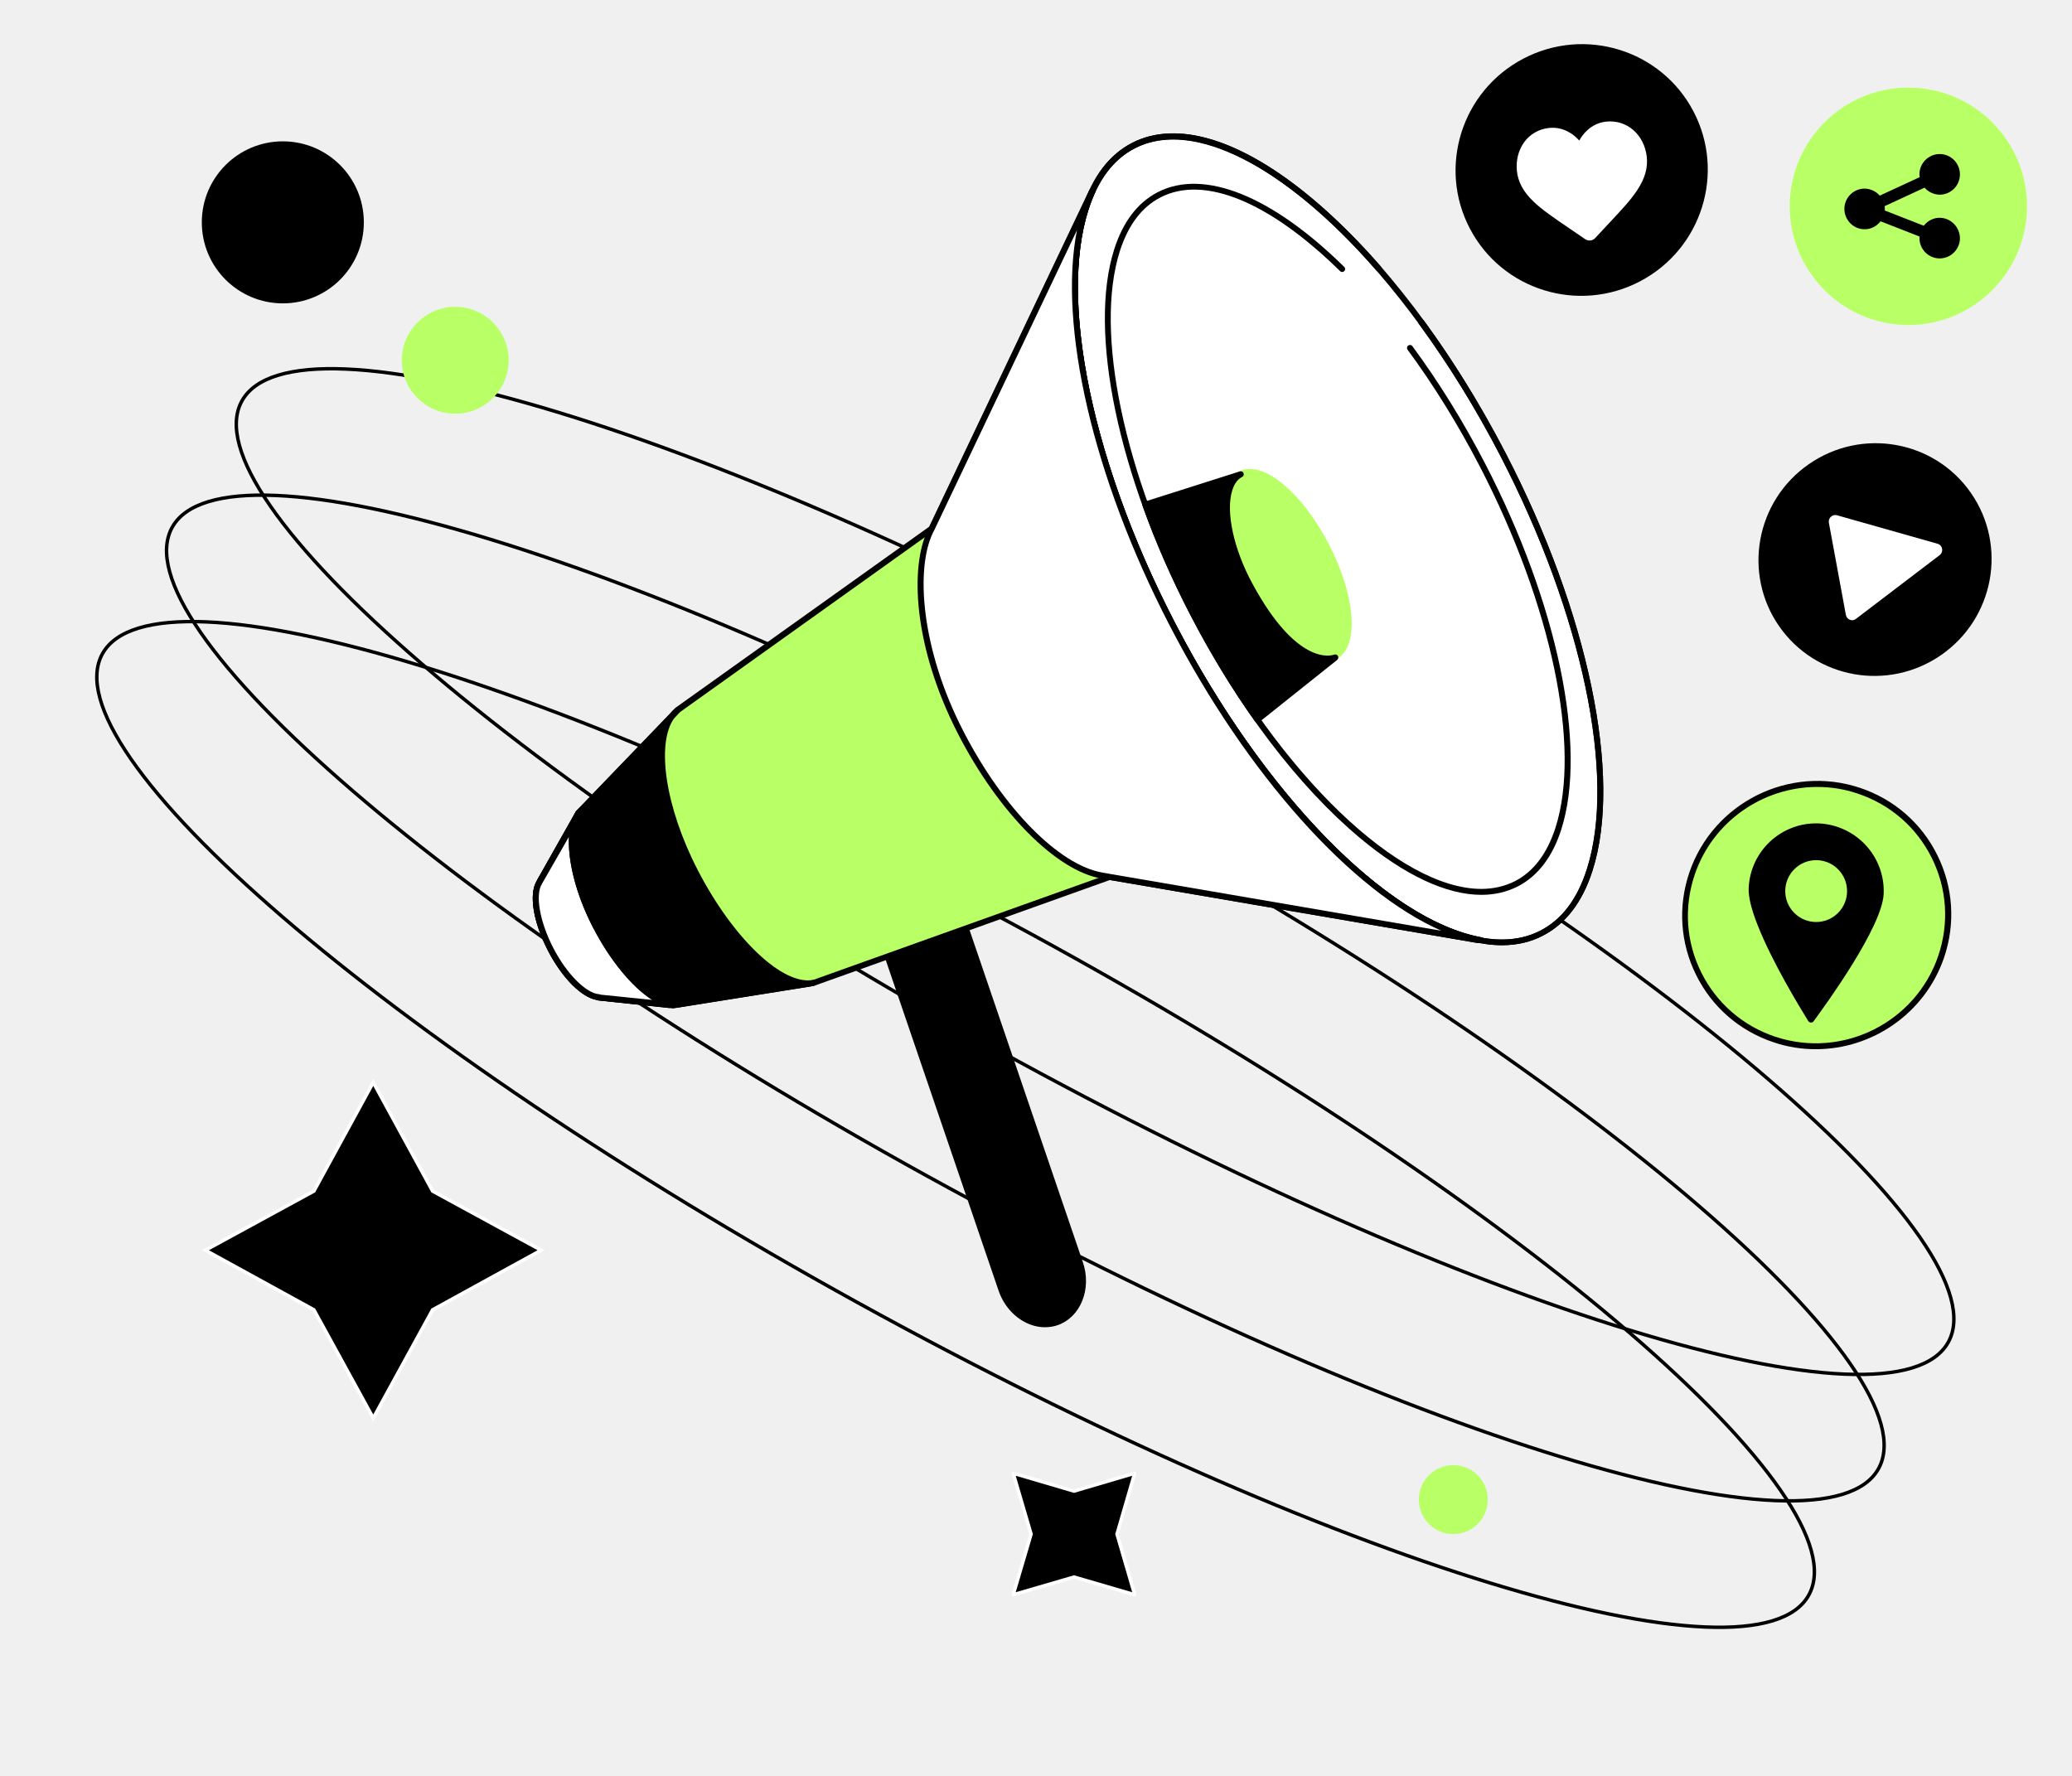
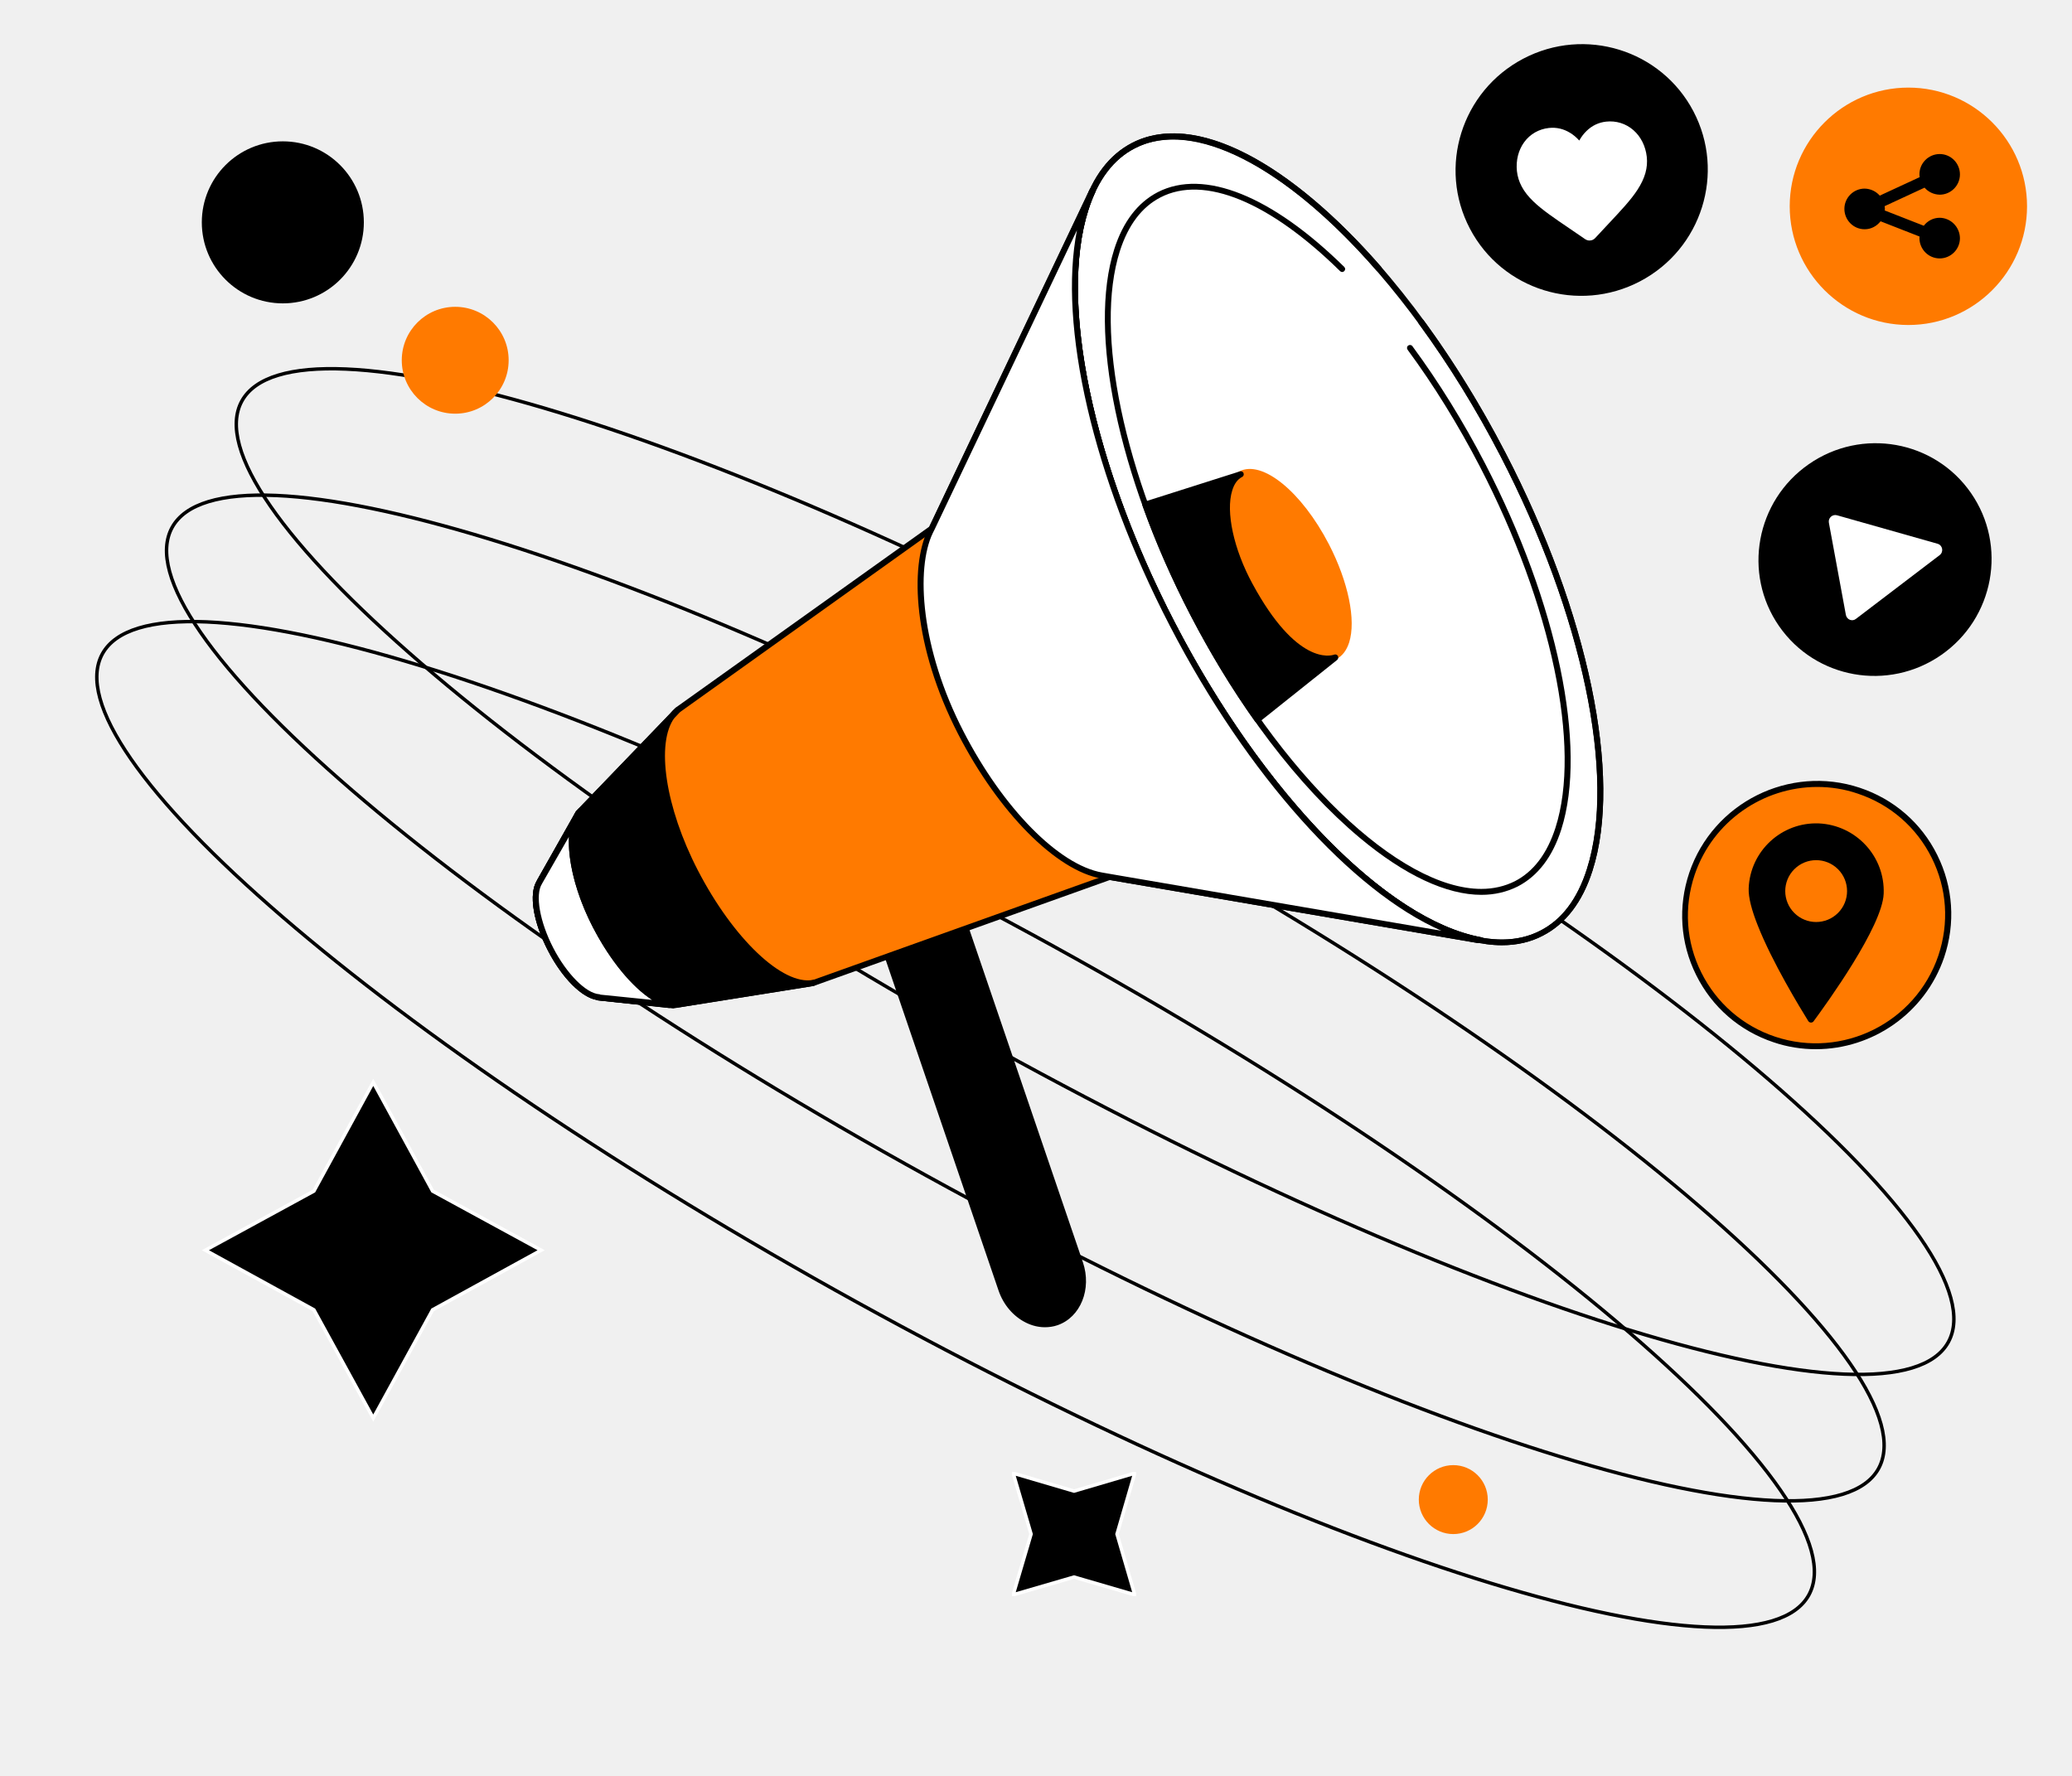
<svg xmlns="http://www.w3.org/2000/svg" width="601" height="515" viewBox="0 0 601 515" fill="none">
  <g clip-path="url(#clip0_332_1228)">
    <path d="M311.536 432.535L329.137 427.349L324.001 445L329.137 462.601L311.536 457.465L293.885 462.601L299.07 445L293.885 427.349L311.536 432.535Z" fill="black" stroke="white" stroke-miterlimit="10" />
  </g>
  <g clip-path="url(#clip1_332_1228)">
    <path d="M125.484 345.509L156.96 362.659L125.484 379.947L108.266 411.354L91.047 379.947L59.571 362.659L91.047 345.509L108.266 313.964L125.484 345.509Z" fill="black" stroke="white" stroke-miterlimit="10" />
  </g>
  <path d="M565.117 389.333C563.218 392.777 559.679 395.268 554.584 396.813C549.486 398.359 542.874 398.943 534.913 398.6C518.992 397.913 497.791 393.524 472.776 385.868C422.756 370.558 357.594 342.216 289.155 304.465C220.715 266.715 161.982 226.717 122.349 192.575C102.53 175.501 87.508 159.909 78.434 146.81C73.897 140.259 70.864 134.355 69.452 129.218C68.04 124.084 68.26 119.762 70.16 116.319C72.059 112.875 75.598 110.384 80.693 108.839C85.791 107.293 92.403 106.709 100.364 107.052C116.285 107.739 137.486 112.128 162.501 119.784C212.521 135.094 277.683 163.436 346.122 201.187C414.562 238.937 473.295 278.934 512.928 313.077C532.747 330.15 547.769 345.742 556.843 358.842C561.38 365.393 564.414 371.297 565.825 376.434C567.237 381.568 567.017 385.889 565.117 389.333Z" stroke="black" />
  <path d="M544.887 426.007C542.987 429.451 539.449 431.942 534.354 433.487C529.256 435.033 522.644 435.617 514.683 435.273C498.762 434.587 477.56 430.198 452.546 422.542C402.526 407.232 337.364 378.89 268.924 341.139C200.485 303.388 141.752 263.391 102.119 229.249C82.299 212.175 67.277 196.583 58.204 183.483C53.666 176.933 50.633 171.029 49.221 165.892C47.81 160.758 48.03 156.436 49.929 152.992C51.829 149.549 55.367 147.057 60.462 145.512C65.56 143.967 72.172 143.383 80.134 143.726C96.054 144.413 117.256 148.802 142.27 156.458C192.291 171.767 257.452 200.11 325.892 237.86C394.331 275.611 453.064 315.608 492.697 349.75C512.517 366.824 527.539 382.416 536.612 395.516C541.15 402.067 544.183 407.971 545.595 413.107C547.006 418.241 546.786 422.563 544.887 426.007Z" stroke="black" />
  <path d="M524.658 462.681C522.759 466.125 519.22 468.616 514.125 470.161C509.027 471.707 502.415 472.291 494.454 471.948C478.533 471.261 457.332 466.872 432.317 459.216C382.297 443.906 317.135 415.564 248.696 377.813C180.256 340.063 121.523 300.066 81.891 265.923C62.071 248.85 47.049 233.258 37.975 220.158C33.438 213.607 30.404 207.703 28.993 202.566C27.581 197.432 27.801 193.111 29.701 189.667C31.6 186.223 35.139 183.732 40.234 182.187C45.332 180.641 51.944 180.057 59.905 180.4C75.826 181.087 97.027 185.476 122.042 193.132C172.062 208.442 237.224 236.784 305.663 274.535C374.103 312.285 432.836 352.283 472.469 386.425C492.288 403.499 507.31 419.091 516.384 432.19C520.921 438.741 523.955 444.645 525.366 449.782C526.778 454.916 526.558 459.237 524.658 462.681Z" stroke="black" />
-   <circle cx="132.037" cy="104.5" r="15.5" fill="#B9FF66" />
-   <circle cx="421.537" cy="435" r="10" fill="#B9FF66" />
+   <circle cx="132.037" cy="104.5" r="15.5" fill="#FF7A00" />
+   <circle cx="421.537" cy="435" r="10" fill="#FF7A00" />
  <circle cx="82.037" cy="64.5" r="23.5" fill="black" />
  <path d="M306.509 383.59C300.205 385.744 293.001 381.475 290.495 374.071L251.496 259.81L274.284 252.015L313.322 366.433C315.828 373.758 312.774 381.436 306.509 383.59Z" fill="black" />
  <path d="M303.102 385C301.262 385 299.383 384.569 297.581 383.668C293.94 381.866 291.042 378.498 289.633 374.345L250.634 260.084C250.478 259.653 250.713 259.144 251.182 258.987L273.971 251.192C274.206 251.113 274.441 251.113 274.636 251.231C274.832 251.348 274.989 251.505 275.067 251.74L314.105 366.159C316.728 373.914 313.439 382.101 306.744 384.412C305.608 384.804 304.355 385 303.102 385ZM252.592 260.358L291.317 373.797C292.57 377.518 295.154 380.574 298.364 382.14C300.949 383.394 303.729 383.629 306.235 382.767C312.03 380.769 314.849 373.562 312.5 366.707L273.736 253.111L252.592 260.358Z" fill="black" />
-   <path d="M270.251 153.382L196.521 205.988L167.821 235.798L156.544 255.736L156.505 255.892C154.273 259.339 155.565 267.291 159.755 275.399C163.866 283.39 169.661 288.953 173.733 289.266L173.616 289.344L195.268 291.695L235.794 285.231L321.818 254.443L428.751 272.775L429.495 272.814C402.635 267.8 366.377 231.88 340.025 181.076C313.713 130.31 305.334 80.132 316.885 55.376H316.845L270.838 152.128L270.251 153.382Z" fill="#B9FF66" />
+   <path d="M270.251 153.382L196.521 205.988L167.821 235.798L156.544 255.736L156.505 255.892C154.273 259.339 155.565 267.291 159.755 275.399C163.866 283.39 169.661 288.953 173.733 289.266L173.616 289.344L195.268 291.695L235.794 285.231L321.818 254.443L428.751 272.775L429.495 272.814C402.635 267.8 366.377 231.88 340.025 181.076C313.713 130.31 305.334 80.132 316.885 55.376H316.845L270.838 152.128L270.251 153.382Z" fill="#FF7A00" />
  <path d="M447.266 270.603C473.694 256.873 468.583 194.629 435.852 131.577C403.121 68.525 355.163 28.541 328.736 42.271C302.308 56.001 307.419 118.245 340.15 181.297C372.881 244.349 420.839 284.333 447.266 270.603Z" fill="white" />
  <path d="M435.643 274.185C424.131 274.185 410.27 267.761 395.352 255.266C375.031 238.266 355.101 212.06 339.243 181.428C315.241 135.05 305.334 87.496 314.027 60.273C316.924 51.185 321.78 44.839 328.397 41.431C341.553 34.694 360.073 40.413 380.591 57.57C400.912 74.57 420.842 100.775 436.7 131.407C460.742 177.786 470.648 225.339 461.916 252.563C459.019 261.651 454.163 267.996 447.546 271.404C443.983 273.284 439.989 274.185 435.643 274.185ZM340.378 40.413C336.345 40.413 332.586 41.236 329.219 42.998C322.993 46.171 318.451 52.203 315.711 60.86C307.136 87.692 317.003 134.737 340.809 180.723C373.23 243.279 420.764 283.312 446.802 269.955C453.028 266.782 457.57 260.75 460.311 252.093C468.886 225.261 459.019 178.216 435.212 132.23C406.981 77.782 367.356 40.413 340.378 40.413Z" fill="black" />
  <path d="M435.643 274.185C424.131 274.185 410.27 267.761 395.352 255.266C375.031 238.265 355.101 212.06 339.243 181.428C315.241 135.05 305.334 87.496 314.027 60.273C316.924 51.185 321.78 44.839 328.397 41.431C337.207 36.887 348.718 38.023 361.679 44.682C374.091 51.067 387.521 62.388 400.599 77.39C400.912 77.743 400.873 78.291 400.521 78.605C400.168 78.918 399.62 78.879 399.307 78.526C372.76 48.051 345.899 34.42 329.219 42.998C322.993 46.171 318.451 52.203 315.711 60.86C307.136 87.692 317.003 134.737 340.809 180.723C369.001 235.132 408.665 272.54 435.604 272.54C439.637 272.54 443.396 271.717 446.763 269.955C452.989 266.782 457.531 260.75 460.272 252.093C468.847 225.261 458.98 178.216 435.173 132.23C428.086 118.52 420.098 105.632 411.523 93.92C411.249 93.529 411.328 92.98 411.719 92.706C412.111 92.432 412.659 92.51 412.933 92.902C421.586 104.692 429.574 117.658 436.739 131.446C460.742 177.785 470.648 225.339 461.916 252.563C459.019 261.65 454.163 267.996 447.546 271.404C443.983 273.284 439.989 274.185 435.643 274.185Z" fill="black" />
-   <path d="M387.303 190.339C393.426 187.158 392.248 172.751 384.673 158.159C377.098 143.567 365.995 134.316 359.872 137.497C353.75 140.678 354.928 155.085 362.503 169.677C370.077 184.269 381.181 193.52 387.303 190.339Z" fill="#B9FF66" />
-   <path d="M384.624 191.848C377.889 191.848 368.492 183.152 361.718 170.03C356.08 159.14 353.77 147.937 355.845 141.474C356.589 139.202 357.803 137.596 359.486 136.734C366.143 133.326 377.537 142.61 385.446 157.847C391.085 168.737 393.395 179.94 391.32 186.403C390.576 188.675 389.362 190.281 387.678 191.143C386.738 191.613 385.72 191.848 384.624 191.848ZM362.54 137.714C361.718 137.714 360.935 137.87 360.269 138.223C358.977 138.889 358.038 140.142 357.45 141.983C355.532 148.016 357.764 158.748 363.206 169.246C370.411 183.152 381.257 192.514 386.856 189.615C388.148 188.949 389.088 187.696 389.675 185.855C391.594 179.783 389.323 169.09 383.919 158.592C377.576 146.41 368.492 137.714 362.54 137.714Z" fill="#B9FF66" />
+   <path d="M387.303 190.339C393.426 187.158 392.248 172.751 384.673 158.159C377.098 143.567 365.995 134.316 359.872 137.497C353.75 140.678 354.928 155.085 362.503 169.677C370.077 184.269 381.181 193.52 387.303 190.339Z" fill="#FF7A00" />
+   <path d="M384.624 191.848C377.889 191.848 368.492 183.152 361.718 170.03C356.08 159.14 353.77 147.937 355.845 141.474C356.589 139.202 357.803 137.596 359.486 136.734C366.143 133.326 377.537 142.61 385.446 157.847C391.085 168.737 393.395 179.94 391.32 186.403C390.576 188.675 389.362 190.281 387.678 191.143C386.738 191.613 385.72 191.848 384.624 191.848ZM362.54 137.714C361.718 137.714 360.935 137.87 360.269 138.223C358.977 138.889 358.038 140.142 357.45 141.983C355.532 148.016 357.764 158.748 363.206 169.246C370.411 183.152 381.257 192.514 386.856 189.615C388.148 188.949 389.088 187.696 389.675 185.855C391.594 179.783 389.323 169.09 383.919 158.592C377.576 146.41 368.492 137.714 362.54 137.714Z" fill="#FF7A00" />
  <path d="M429.692 259.574C419.59 259.574 407.452 253.934 394.374 243.005C376.597 228.12 359.134 205.166 345.273 178.373C324.247 137.792 315.593 96.153 323.19 72.298C325.735 64.307 330.003 58.745 335.837 55.728C349.228 48.874 368.923 56.786 389.91 77.429C390.262 77.782 390.262 78.291 389.91 78.644C389.558 78.996 389.049 78.996 388.696 78.644C368.257 58.549 349.267 50.715 336.62 57.256C331.216 60.037 327.262 65.247 324.834 72.807C317.355 96.231 325.97 137.361 346.8 177.589C371.429 225.182 406.081 257.851 429.653 257.851C433.177 257.851 436.426 257.107 439.402 255.618C444.806 252.837 448.76 247.627 451.188 240.067C458.667 216.643 450.052 175.513 429.222 135.285C422.918 123.142 415.87 111.743 408.274 101.441C408 101.049 408.078 100.501 408.47 100.227C408.861 99.953 409.409 100.031 409.683 100.423C417.358 110.842 424.445 122.28 430.788 134.501C451.814 175.082 460.468 216.721 452.872 240.576C450.327 248.567 446.059 254.13 440.225 257.146C437.014 258.752 433.49 259.574 429.692 259.574Z" fill="black" />
  <path d="M195.308 292.517C195.269 292.517 195.23 292.517 195.23 292.517L173.577 290.167C173.46 290.167 173.342 290.128 173.225 290.05C168.761 289.344 163.123 283.704 159.011 275.791C154.626 267.448 153.334 259.3 155.722 255.462L155.762 255.344L167.038 235.367C167.077 235.289 167.117 235.249 167.156 235.21L195.857 205.401C195.896 205.362 195.935 205.323 195.974 205.284L269.508 152.794L316.024 54.984C316.141 54.789 316.298 54.632 316.533 54.554C316.768 54.475 317.003 54.475 317.199 54.593C317.629 54.789 317.825 55.298 317.629 55.729C305.844 80.994 315.163 131.211 340.77 180.645C366.417 230.157 402.165 266.821 429.692 271.874C430.122 271.953 430.436 272.344 430.396 272.814C430.357 273.245 429.966 273.559 429.535 273.598L428.791 273.559C428.752 273.559 428.713 273.559 428.674 273.559L321.936 255.266L236.108 285.976C236.069 285.976 235.991 286.015 235.951 286.015L195.426 292.478C195.387 292.517 195.348 292.517 195.308 292.517ZM174.204 288.522L195.308 290.794L235.638 284.331L321.623 253.581C321.78 253.542 321.897 253.503 322.054 253.542L418.141 269.994C392.181 258.595 361.836 224.947 339.321 181.468C316.964 138.301 306.979 94.469 312.461 66.775L271.035 153.735C270.956 153.852 270.878 153.97 270.761 154.048L197.11 206.655L168.526 236.307L157.249 256.284C157.249 256.323 157.21 256.363 157.21 256.363C155.174 259.535 156.545 267.37 160.499 275.008C164.376 282.49 169.975 288.13 173.812 288.404C173.969 288.404 174.086 288.444 174.204 288.522Z" fill="black" />
  <path d="M270.367 153.069L316.845 55.337H316.884C305.333 80.093 313.751 130.271 340.025 181.037C366.376 231.881 402.634 267.8 429.573 272.736L428.829 272.697L322.052 254.404L319.586 253.973C307.173 251.779 290.611 235.641 278.747 212.608C266.569 188.988 264.416 165.447 269.819 154.244L270.367 153.069Z" fill="white" />
  <path d="M429.573 273.598C429.534 273.598 429.573 273.598 429.573 273.598L428.79 273.558C428.751 273.558 428.711 273.558 428.672 273.558L321.896 255.266L319.429 254.835C306.312 252.524 289.671 235.719 277.964 213.039C264.69 187.265 264.025 164.311 269.036 153.891L269.624 152.716L316.101 55.024C316.218 54.828 316.375 54.671 316.61 54.593C316.845 54.514 317.08 54.514 317.276 54.632C317.706 54.828 317.902 55.337 317.706 55.768C305.921 81.033 315.24 131.25 340.847 180.684C366.494 230.196 402.243 266.86 429.769 271.913C430.199 271.992 430.513 272.383 430.473 272.853C430.356 273.245 430.004 273.598 429.573 273.598ZM312.381 66.775L271.151 153.46L270.563 154.635C265.591 164.977 267.04 188.087 279.491 212.217C290.963 234.466 307.134 250.918 319.742 253.111L322.209 253.542L418.1 269.994C392.14 258.595 361.795 224.947 339.281 181.467C316.923 138.301 306.939 94.469 312.381 66.775Z" fill="black" />
  <path d="M194.133 292.4C194.094 292.4 194.055 292.4 194.055 292.4L173.538 290.206C173.42 290.206 173.303 290.167 173.185 290.089C168.721 289.384 163.083 283.743 158.972 275.831C154.626 267.448 153.333 259.3 155.722 255.462L155.761 255.344L167.038 235.367C167.273 234.936 167.782 234.819 168.212 235.054C168.643 235.289 168.761 235.798 168.526 236.229L157.249 256.284C157.249 256.323 157.21 256.363 157.21 256.363C155.174 259.535 156.544 267.37 160.499 275.008C164.375 282.49 169.974 288.13 173.812 288.404C173.929 288.404 174.086 288.444 174.164 288.522L194.212 290.676C194.681 290.716 195.034 291.146 194.955 291.616C194.916 292.047 194.564 292.4 194.133 292.4Z" fill="black" />
  <path d="M195.503 291.538C188.847 291.068 179.528 281.628 172.754 268.584C165.589 254.756 163.905 240.459 168.29 235.367L156.583 255.736L156.505 255.892C154.273 259.339 155.565 267.291 159.755 275.399C163.866 283.39 169.661 288.953 173.733 289.266L173.616 289.344L195.503 291.538Z" fill="white" />
  <path d="M195.504 292.4C195.464 292.4 195.464 292.4 195.425 292.4C195.269 292.4 195.073 292.36 194.916 292.36L173.538 290.206C173.42 290.206 173.303 290.167 173.185 290.088C168.721 289.383 163.083 283.743 158.972 275.83C154.626 267.448 153.333 259.3 155.722 255.461L155.761 255.344L166.059 237.404C166.45 236.385 166.959 235.484 167.586 234.74C167.86 234.387 168.369 234.348 168.721 234.583C169.074 234.857 169.191 235.327 168.956 235.719L167.508 238.187C165.197 244.415 167.468 256.636 173.42 268.074C179.881 280.57 188.691 289.697 194.995 290.519L195.464 290.559C195.934 290.598 196.287 291.029 196.248 291.499C196.287 292.047 195.934 292.4 195.504 292.4ZM174.164 288.522L189.121 290.049C183.366 286.367 177.022 278.768 171.971 268.975C167.077 259.535 164.649 249.742 165.041 242.692L157.249 256.284C157.249 256.323 157.21 256.362 157.21 256.362C155.174 259.535 156.544 267.369 160.499 275.008C164.375 282.489 169.974 288.13 173.812 288.404C173.929 288.404 174.086 288.443 174.164 288.522Z" fill="black" />
  <path d="M234.345 285.388L236.068 285.035C226.749 286.994 212.026 272.892 201.65 252.876C191.039 232.429 189.042 212.021 196.56 205.988L195.581 206.968L168.368 235.249C163.905 240.263 165.549 254.639 172.754 268.544C179.684 281.941 189.512 291.499 196.208 291.459L234.345 285.388Z" fill="black" />
  <path d="M196.169 292.36C189.043 292.36 179.137 282.764 171.971 268.975C164.689 254.874 162.848 240.146 167.704 234.701L194.407 206.968C194.877 206.341 195.425 205.793 196.013 205.323C196.365 205.048 196.874 205.088 197.187 205.401C197.501 205.753 197.501 206.263 197.187 206.576L195.66 208.182C190.218 215.468 192.92 234.113 202.434 252.484C212.693 272.305 227.024 285.897 235.795 284.252L235.912 284.213C236.382 284.135 236.813 284.409 236.93 284.879C237.008 285.349 236.734 285.78 236.264 285.897C236.225 285.897 236.186 285.897 236.147 285.936L234.542 286.25H234.502L196.365 292.321C196.287 292.321 196.209 292.36 196.169 292.36ZM192.136 211.825L168.996 235.876C164.689 240.733 166.646 254.913 173.538 268.192C180.272 281.197 189.787 290.598 196.169 290.637L229.843 285.27C220.759 282.058 209.561 269.955 200.907 253.307C192.685 237.443 189.513 221.304 192.136 211.825Z" fill="black" />
  <path d="M359.878 137.479C353.731 140.612 354.631 155.145 362.462 169.638C375.579 193.885 386.034 191.025 387.248 190.594C387.287 190.594 387.287 190.634 387.248 190.634L364.733 208.77C358.116 199.486 351.812 189.145 346.017 177.981C340.496 167.288 335.837 156.633 332.156 146.292L359.878 137.479Z" fill="black" />
  <path d="M364.733 209.631C364.694 209.631 364.655 209.631 364.616 209.631C364.381 209.592 364.185 209.475 364.028 209.279C357.255 199.76 350.951 189.341 345.273 178.412C339.83 167.914 335.132 157.221 331.373 146.645C331.295 146.41 331.295 146.174 331.412 145.979C331.53 145.783 331.686 145.626 331.921 145.548L359.643 136.734C360.074 136.617 360.544 136.813 360.7 137.243C360.857 137.674 360.7 138.144 360.309 138.34C358.977 139.006 357.998 140.338 357.411 142.297C355.493 148.446 357.842 159.336 363.284 169.325C376.088 192.984 385.955 190.281 387.013 189.889C387.404 189.733 387.874 189.928 388.07 190.281C388.266 190.634 388.187 191.143 387.874 191.417L365.281 209.436C365.125 209.553 364.929 209.631 364.733 209.631ZM333.292 146.84C337.011 157.064 341.553 167.405 346.8 177.59C352.282 188.166 358.39 198.233 364.929 207.516L384.467 191.77C380.004 191.574 371.585 188.244 361.718 170.03C356.002 159.493 353.652 148.368 355.727 141.67C356.002 140.808 356.315 140.064 356.706 139.359L333.292 146.84Z" fill="black" />
  <path d="M475.723 81.597C493.623 72.194 500.547 50.116 491.187 32.285C481.827 14.454 459.729 7.623 441.829 17.027C423.929 26.43 417.006 48.508 426.365 66.339C435.725 84.17 457.823 91.001 475.723 81.597Z" fill="black" />
  <path d="M442.104 41.235C443.827 38.885 446.372 37.436 449.27 37.122C451.462 36.887 453.498 37.357 455.417 38.532C456.396 39.12 457.257 39.864 458.08 40.765C458.667 39.708 459.372 38.767 460.194 37.984C461.799 36.417 463.718 35.516 465.872 35.281C468.769 34.968 471.588 35.83 473.781 37.749C475.934 39.629 477.305 42.371 477.657 45.466C478.01 48.639 477.148 51.694 474.956 55.063C472.998 58.079 470.022 61.212 466.576 64.894C465.402 66.148 464.07 67.558 462.7 69.047C462.348 69.438 461.839 69.713 461.29 69.752C460.742 69.83 460.233 69.673 459.763 69.36C458.08 68.185 456.474 67.088 455.065 66.148C450.914 63.328 447.312 60.899 444.728 58.392C441.83 55.611 440.342 52.791 439.99 49.618C439.677 46.523 440.421 43.546 442.104 41.235Z" fill="white" />
-   <path d="M577.272 83.593C590.377 70.483 590.377 49.228 577.272 36.118C564.168 23.009 542.922 23.009 529.817 36.118C516.713 49.228 516.713 70.483 529.817 83.593C542.922 96.702 564.168 96.702 577.272 83.593Z" fill="#B9FF66" />
-   <path d="M553.539 94.273C534.587 94.273 519.121 78.84 519.121 59.842C519.121 40.883 534.548 25.411 553.539 25.411C572.529 25.411 587.956 40.844 587.956 59.842C587.956 78.801 572.529 94.273 553.539 94.273ZM553.539 27.134C535.527 27.134 520.844 41.784 520.844 59.842C520.844 77.861 535.488 92.55 553.539 92.55C571.55 92.55 586.233 77.9 586.233 59.842C586.233 41.823 571.589 27.134 553.539 27.134Z" fill="#B9FF66" />
+   <path d="M577.272 83.593C590.377 70.483 590.377 49.228 577.272 36.118C564.168 23.009 542.922 23.009 529.817 36.118C516.713 49.228 516.713 70.483 529.817 83.593C542.922 96.702 564.168 96.702 577.272 83.593Z" fill="#FF7A00" />
+   <path d="M553.539 94.273C534.587 94.273 519.121 78.84 519.121 59.842C519.121 40.883 534.548 25.411 553.539 25.411C572.529 25.411 587.956 40.844 587.956 59.842C587.956 78.801 572.529 94.273 553.539 94.273ZM553.539 27.134C535.527 27.134 520.844 41.784 520.844 59.842C520.844 77.861 535.488 92.55 553.539 92.55C571.55 92.55 586.233 77.9 586.233 59.842C586.233 41.823 571.589 27.134 553.539 27.134Z" fill="#FF7A00" />
  <path d="M562.622 63.171C560.743 63.171 559.098 64.072 558.002 65.482L546.686 61.056C546.686 60.899 546.725 60.782 546.725 60.625C546.725 60.351 546.686 60.077 546.647 59.803L558.237 54.436C559.294 55.651 560.86 56.434 562.622 56.473C565.833 56.473 568.495 53.849 568.495 50.597C568.495 47.346 565.872 44.683 562.622 44.683C559.411 44.683 556.749 47.307 556.749 50.558C556.749 50.833 556.788 51.107 556.827 51.381L545.237 56.747C544.18 55.533 542.614 54.75 540.852 54.71C537.641 54.71 534.979 57.335 534.979 60.586C534.979 63.837 537.602 66.501 540.852 66.501C542.731 66.501 544.376 65.6 545.472 64.19L556.788 68.616C556.788 68.773 556.749 68.89 556.749 69.047C556.749 72.298 559.372 74.962 562.622 74.962C565.833 74.962 568.495 72.337 568.495 69.086C568.456 65.835 565.833 63.211 562.622 63.171Z" fill="black" />
  <path d="M563.067 189.993C578.433 179.322 582.294 158.283 571.69 142.999C561.085 127.715 540.032 123.975 524.665 134.645C509.299 145.315 505.438 166.355 516.042 181.639C526.647 196.923 547.7 200.663 563.067 189.993Z" fill="black" />
  <path d="M535.411 178.373L530.478 151.619C530.243 150.248 531.496 149.112 532.827 149.465L561.998 157.73C563.486 158.161 563.838 160.08 562.624 161.02L538.348 179.509C537.291 180.371 535.685 179.783 535.411 178.373Z" fill="white" />
-   <path d="M543.535 299.582C562.512 290.34 570.452 267.553 561.271 248.686C552.09 229.819 529.264 222.016 510.287 231.258C491.311 240.499 483.371 263.286 492.552 282.153C501.733 301.02 524.559 308.823 543.535 299.582Z" fill="#B9FF66" />
+   <path d="M543.535 299.582C562.512 290.34 570.452 267.553 561.271 248.686C552.09 229.819 529.264 222.016 510.287 231.258C491.311 240.499 483.371 263.286 492.552 282.153C501.733 301.02 524.559 308.823 543.535 299.582Z" fill="#FF7A00" />
  <path d="M526.718 304.347C522.646 304.347 518.495 303.72 514.462 302.349C504.595 299.059 496.607 292.165 491.987 282.842C487.367 273.559 486.662 263.022 489.99 253.151C496.881 232.821 519.043 221.735 539.443 228.512C549.31 231.802 557.298 238.696 561.918 248.019C566.539 257.303 567.243 267.84 563.915 277.711C558.355 294.006 543.045 304.347 526.718 304.347ZM527.109 228.277C511.486 228.277 496.842 238.148 491.556 253.738C488.385 263.178 489.05 273.245 493.475 282.098C497.899 290.99 505.535 297.61 514.971 300.743C534.47 307.206 555.653 296.63 562.232 277.202C565.403 267.761 564.737 257.694 560.313 248.842C555.888 239.95 548.253 233.33 538.817 230.196C534.94 228.865 530.986 228.277 527.109 228.277Z" fill="black" />
  <path d="M546.375 259.261C545.983 268.78 529.891 291.029 526.053 296.239C525.662 296.787 524.84 296.748 524.487 296.16C522.06 292.243 514.033 279.082 509.843 268.427C508.16 264.197 507.102 260.358 507.22 257.655C507.651 246.844 516.774 238.422 527.581 238.853C538.387 239.362 546.806 248.45 546.375 259.261Z" fill="black" />
-   <path d="M533.13 264.827C536.632 261.324 536.632 255.644 533.13 252.141C529.628 248.638 523.951 248.638 520.45 252.141C516.948 255.644 516.948 261.324 520.45 264.827C523.951 268.33 529.628 268.33 533.13 264.827Z" fill="#B9FF66" />
+   <path d="M533.13 264.827C536.632 261.324 536.632 255.644 533.13 252.141C529.628 248.638 523.951 248.638 520.45 252.141C516.948 255.644 516.948 261.324 520.45 264.827C523.951 268.33 529.628 268.33 533.13 264.827Z" fill="#FF7A00" />
  <defs>
    <clipPath id="clip0_332_1228">
      <rect width="36" height="36" fill="white" transform="translate(293.537 427)" />
    </clipPath>
    <clipPath id="clip1_332_1228">
      <rect width="70.326" height="70.326" fill="white" transform="translate(108.266 313) rotate(45)" />
    </clipPath>
  </defs>
</svg>
